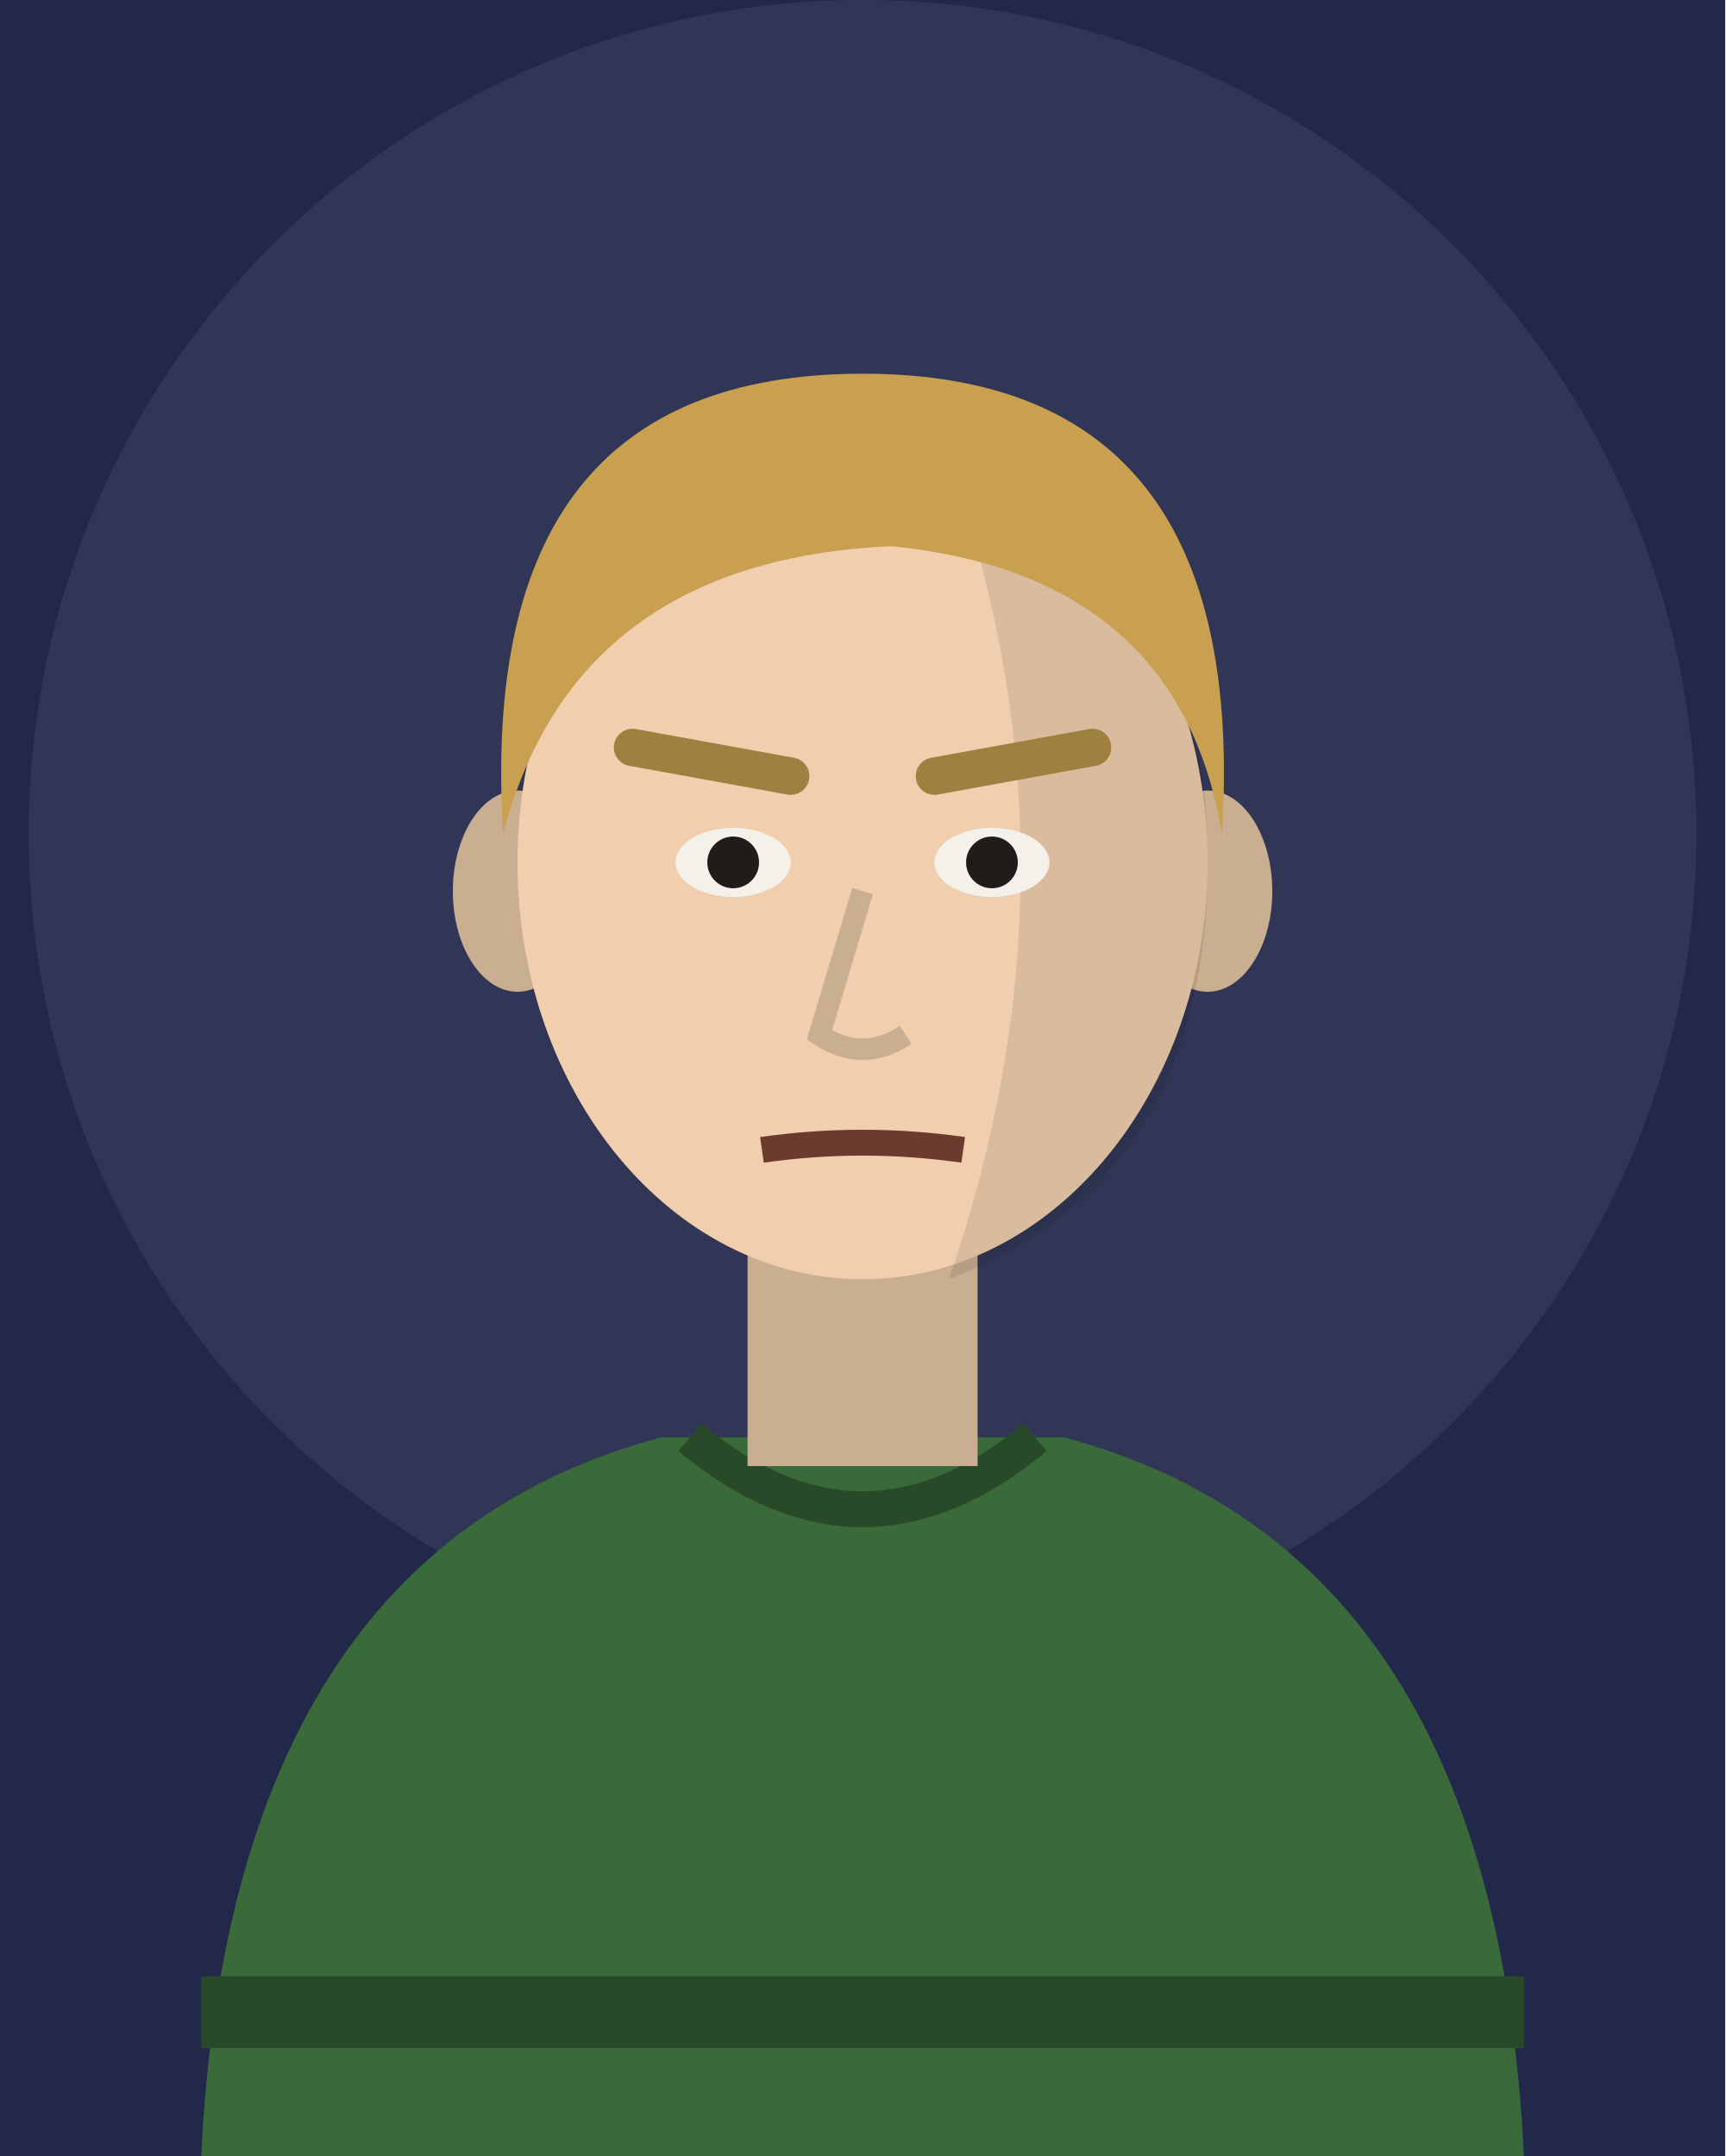
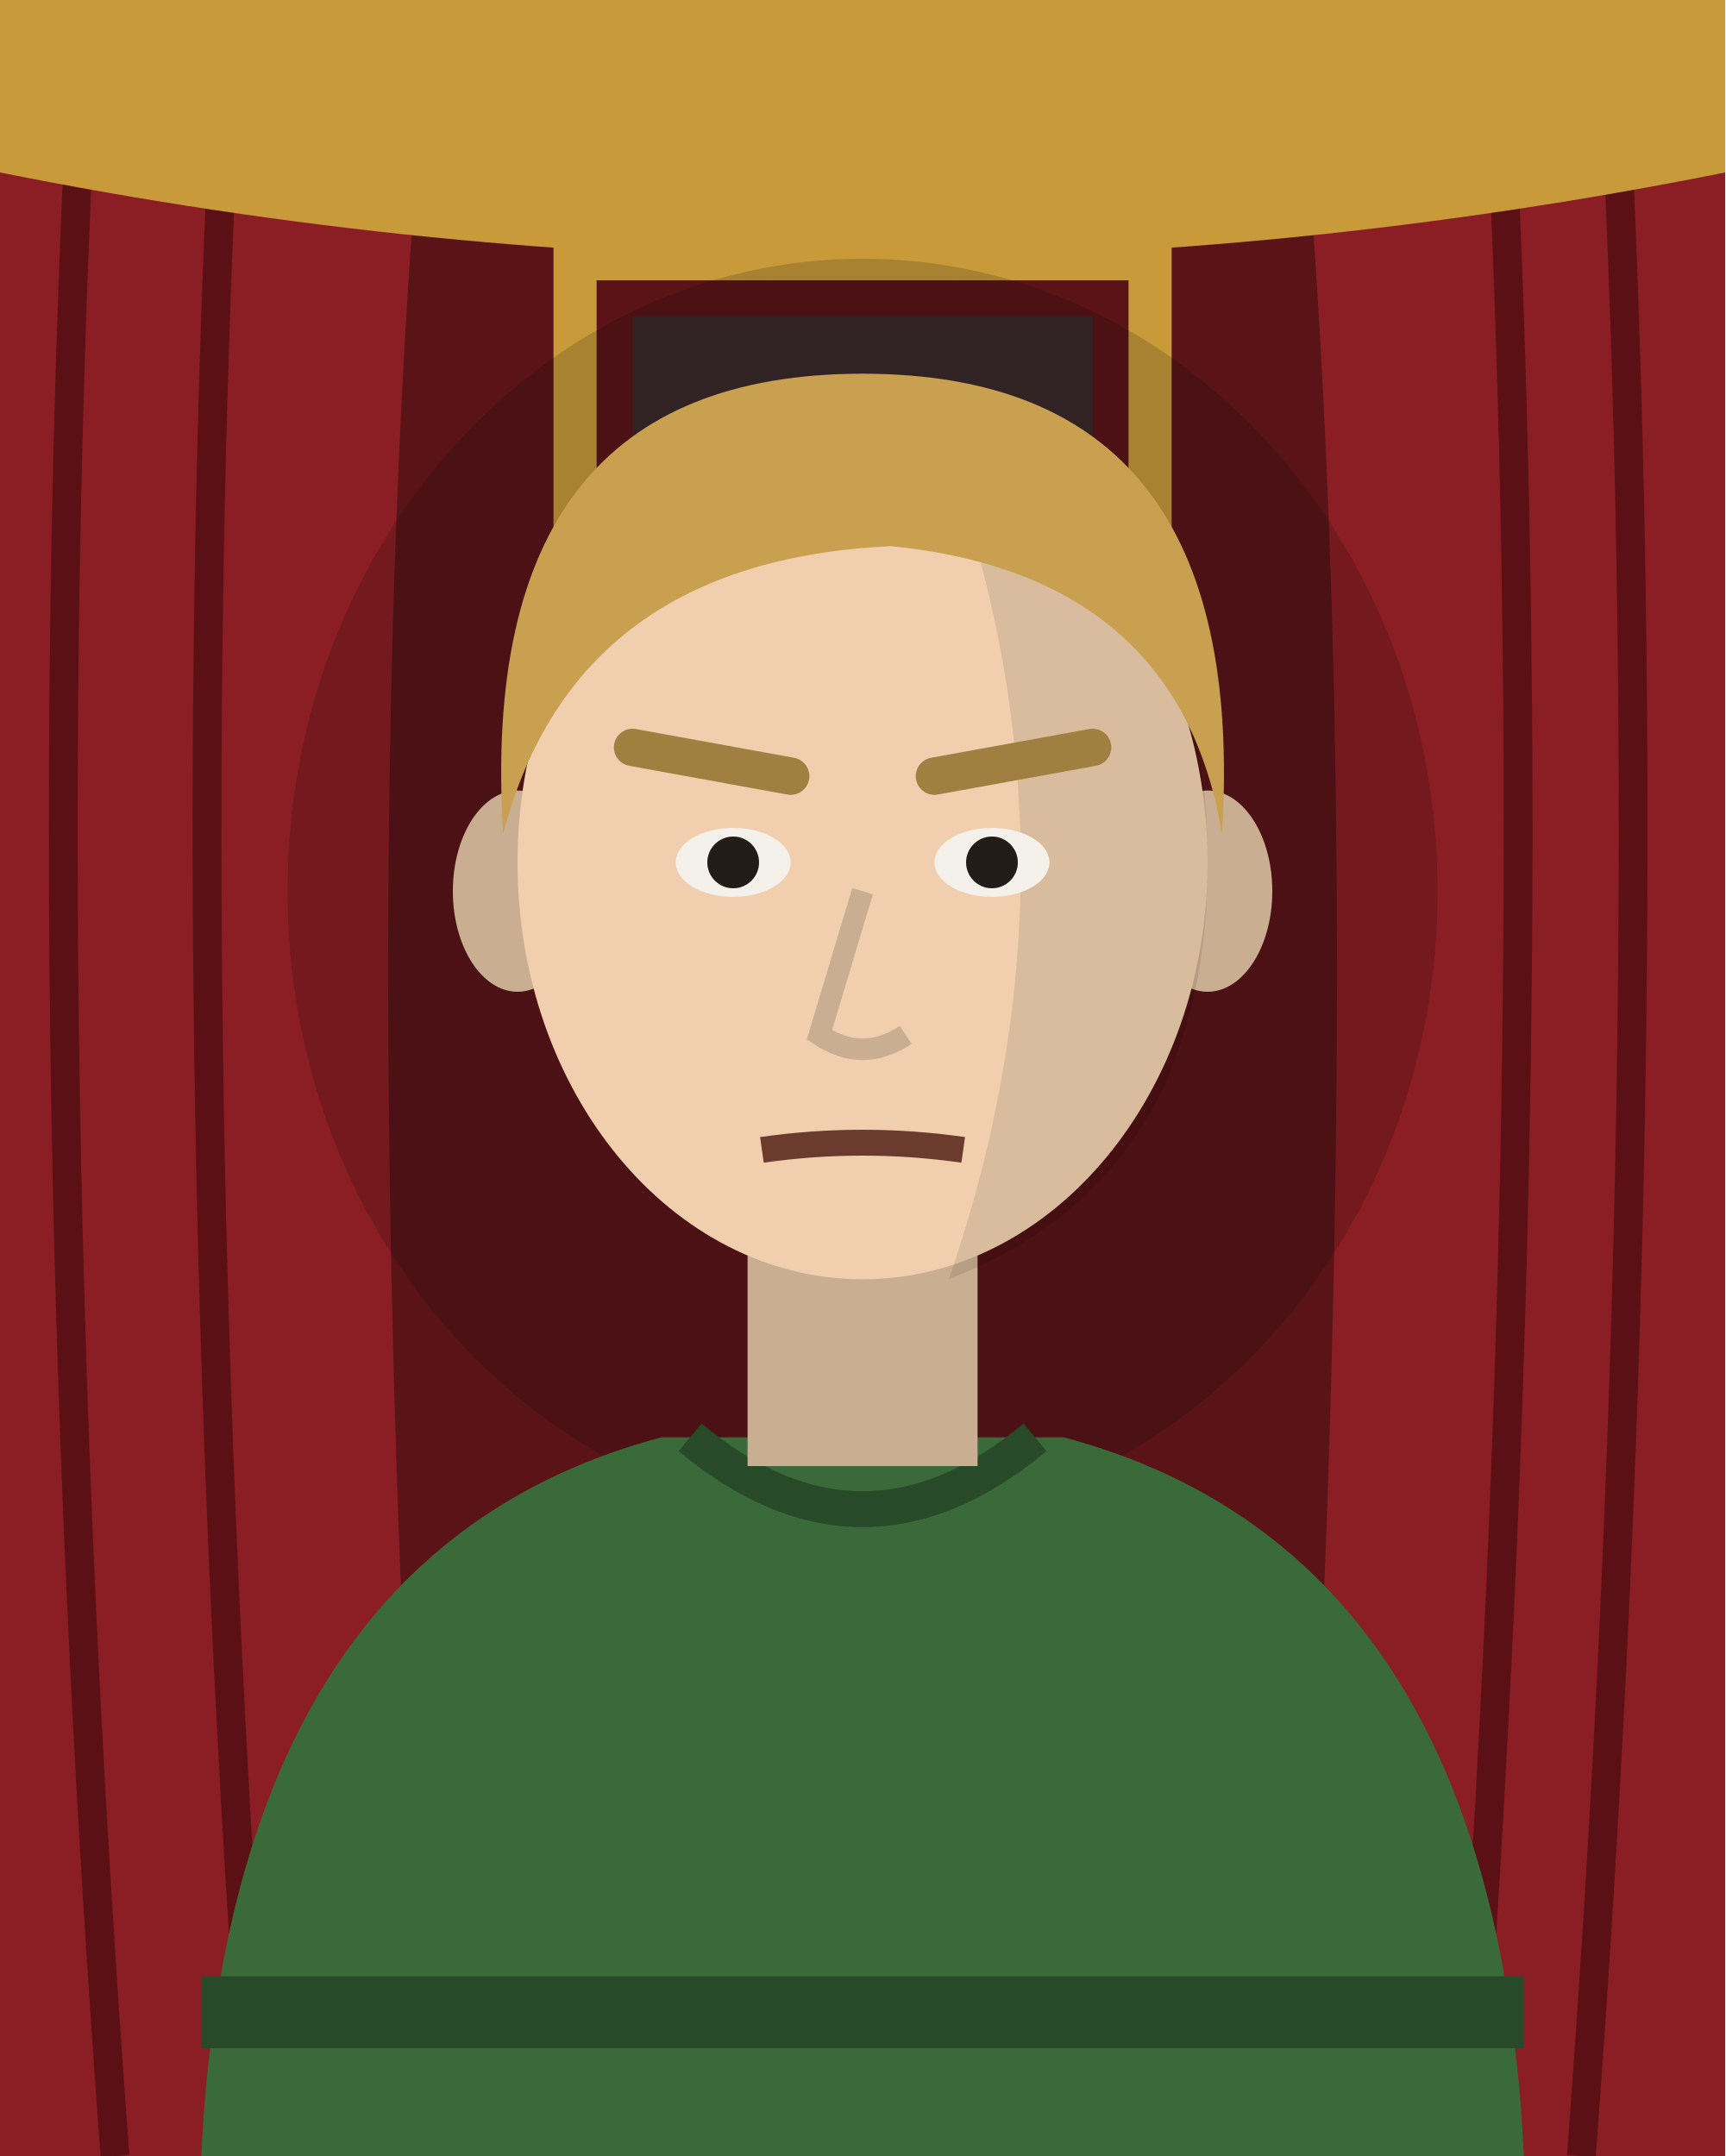
<svg xmlns="http://www.w3.org/2000/svg" viewBox="0 0 120 150" role="img" aria-label="Gherardo Upezzinghi">
  <style>.fx{transform-box:fill-box;transform-origin:center}.tw{animation:tw 3s ease-in-out infinite}.pu{animation:pu 4s ease-in-out infinite}@keyframes tw{50%{opacity:.25}}@keyframes pu{50%{opacity:.55}}@keyframes spin{to{transform:rotate(360deg)}}@media (prefers-reduced-motion:reduce){*{animation:none!important}}</style>
-   <rect width="120" height="150" fill="#22284a" />
-   <circle cx="60" cy="58" r="58" fill="#fff" opacity=".07" />
+   <rect width="120" height="150" fill="#5a1418" />
+   <path d="M0 0 H30 Q24 60 30 150 H0Z M120 0 H90 Q96 60 90 150 H120Z" fill="#8a1e24" />
+   <path d="M6 0 Q2 70 8 150 M16 0 Q12 70 18 150 M104 0 Q108 70 102 150 M112 0 Q116 70 110 150" stroke="#5a1014" stroke-width="2" fill="none" />
+   <path d="M0 0 H120 V12 Q60 24 0 12Z" fill="#c89a3a" />
+   <rect x="40" y="18" width="40" height="30" fill="none" stroke="#c89a3a" stroke-width="3" />
+   <rect x="44" y="22" width="32" height="22" fill="#3a2a2a" />
+   <ellipse cx="60" cy="62" rx="40" ry="44" fill="#000" opacity=".16" />
  <path d="M14 150 Q16 108 46 100 H74 Q104 108 106 150Z" fill="#3a6a3a" />
  <path d="M48 100 Q60 110 72 100" stroke="#294a29" stroke-width="2.5" fill="none" />
  <path d="M14 140 H106" stroke="#294a29" stroke-width="5" />
  <rect x="52" y="86" width="16" height="16" fill="#caae92" />
  <ellipse cx="36" cy="62" rx="4.5" ry="7" fill="#caae92" />
  <ellipse cx="84" cy="62" rx="4.5" ry="7" fill="#caae92" />
  <ellipse cx="60" cy="60" rx="24" ry="29" fill="#f1cfae" />
  <path d="M66 32 Q84 38 84 60 Q84 82 66 89 Q76 60 66 32Z" fill="#000" opacity=".1" />
  <path d="M35 58 Q33 26 60 26 Q87 26 85 58 Q82 40 62 38 Q40 39 35 58Z" fill="#c8a050" />
  <path d="M44 52 L55 54 M65 54 L76 52" stroke="#a08040" stroke-width="2.6" stroke-linecap="round" />
  <ellipse cx="51" cy="60" rx="4" ry="2.4" fill="#f4f1ea" />
  <circle cx="51" cy="60" r="1.8" fill="#221c18" />
  <ellipse cx="69" cy="60" rx="4" ry="2.4" fill="#f4f1ea" />
  <circle cx="69" cy="60" r="1.8" fill="#221c18" />
  <path d="M60 62 L57 72 Q60 74 63 72" fill="none" stroke="#caae92" stroke-width="1.5" />
  <path d="M53 80 Q60 79 67 80" stroke="#6b3b2e" stroke-width="1.8" fill="none" />
</svg>
